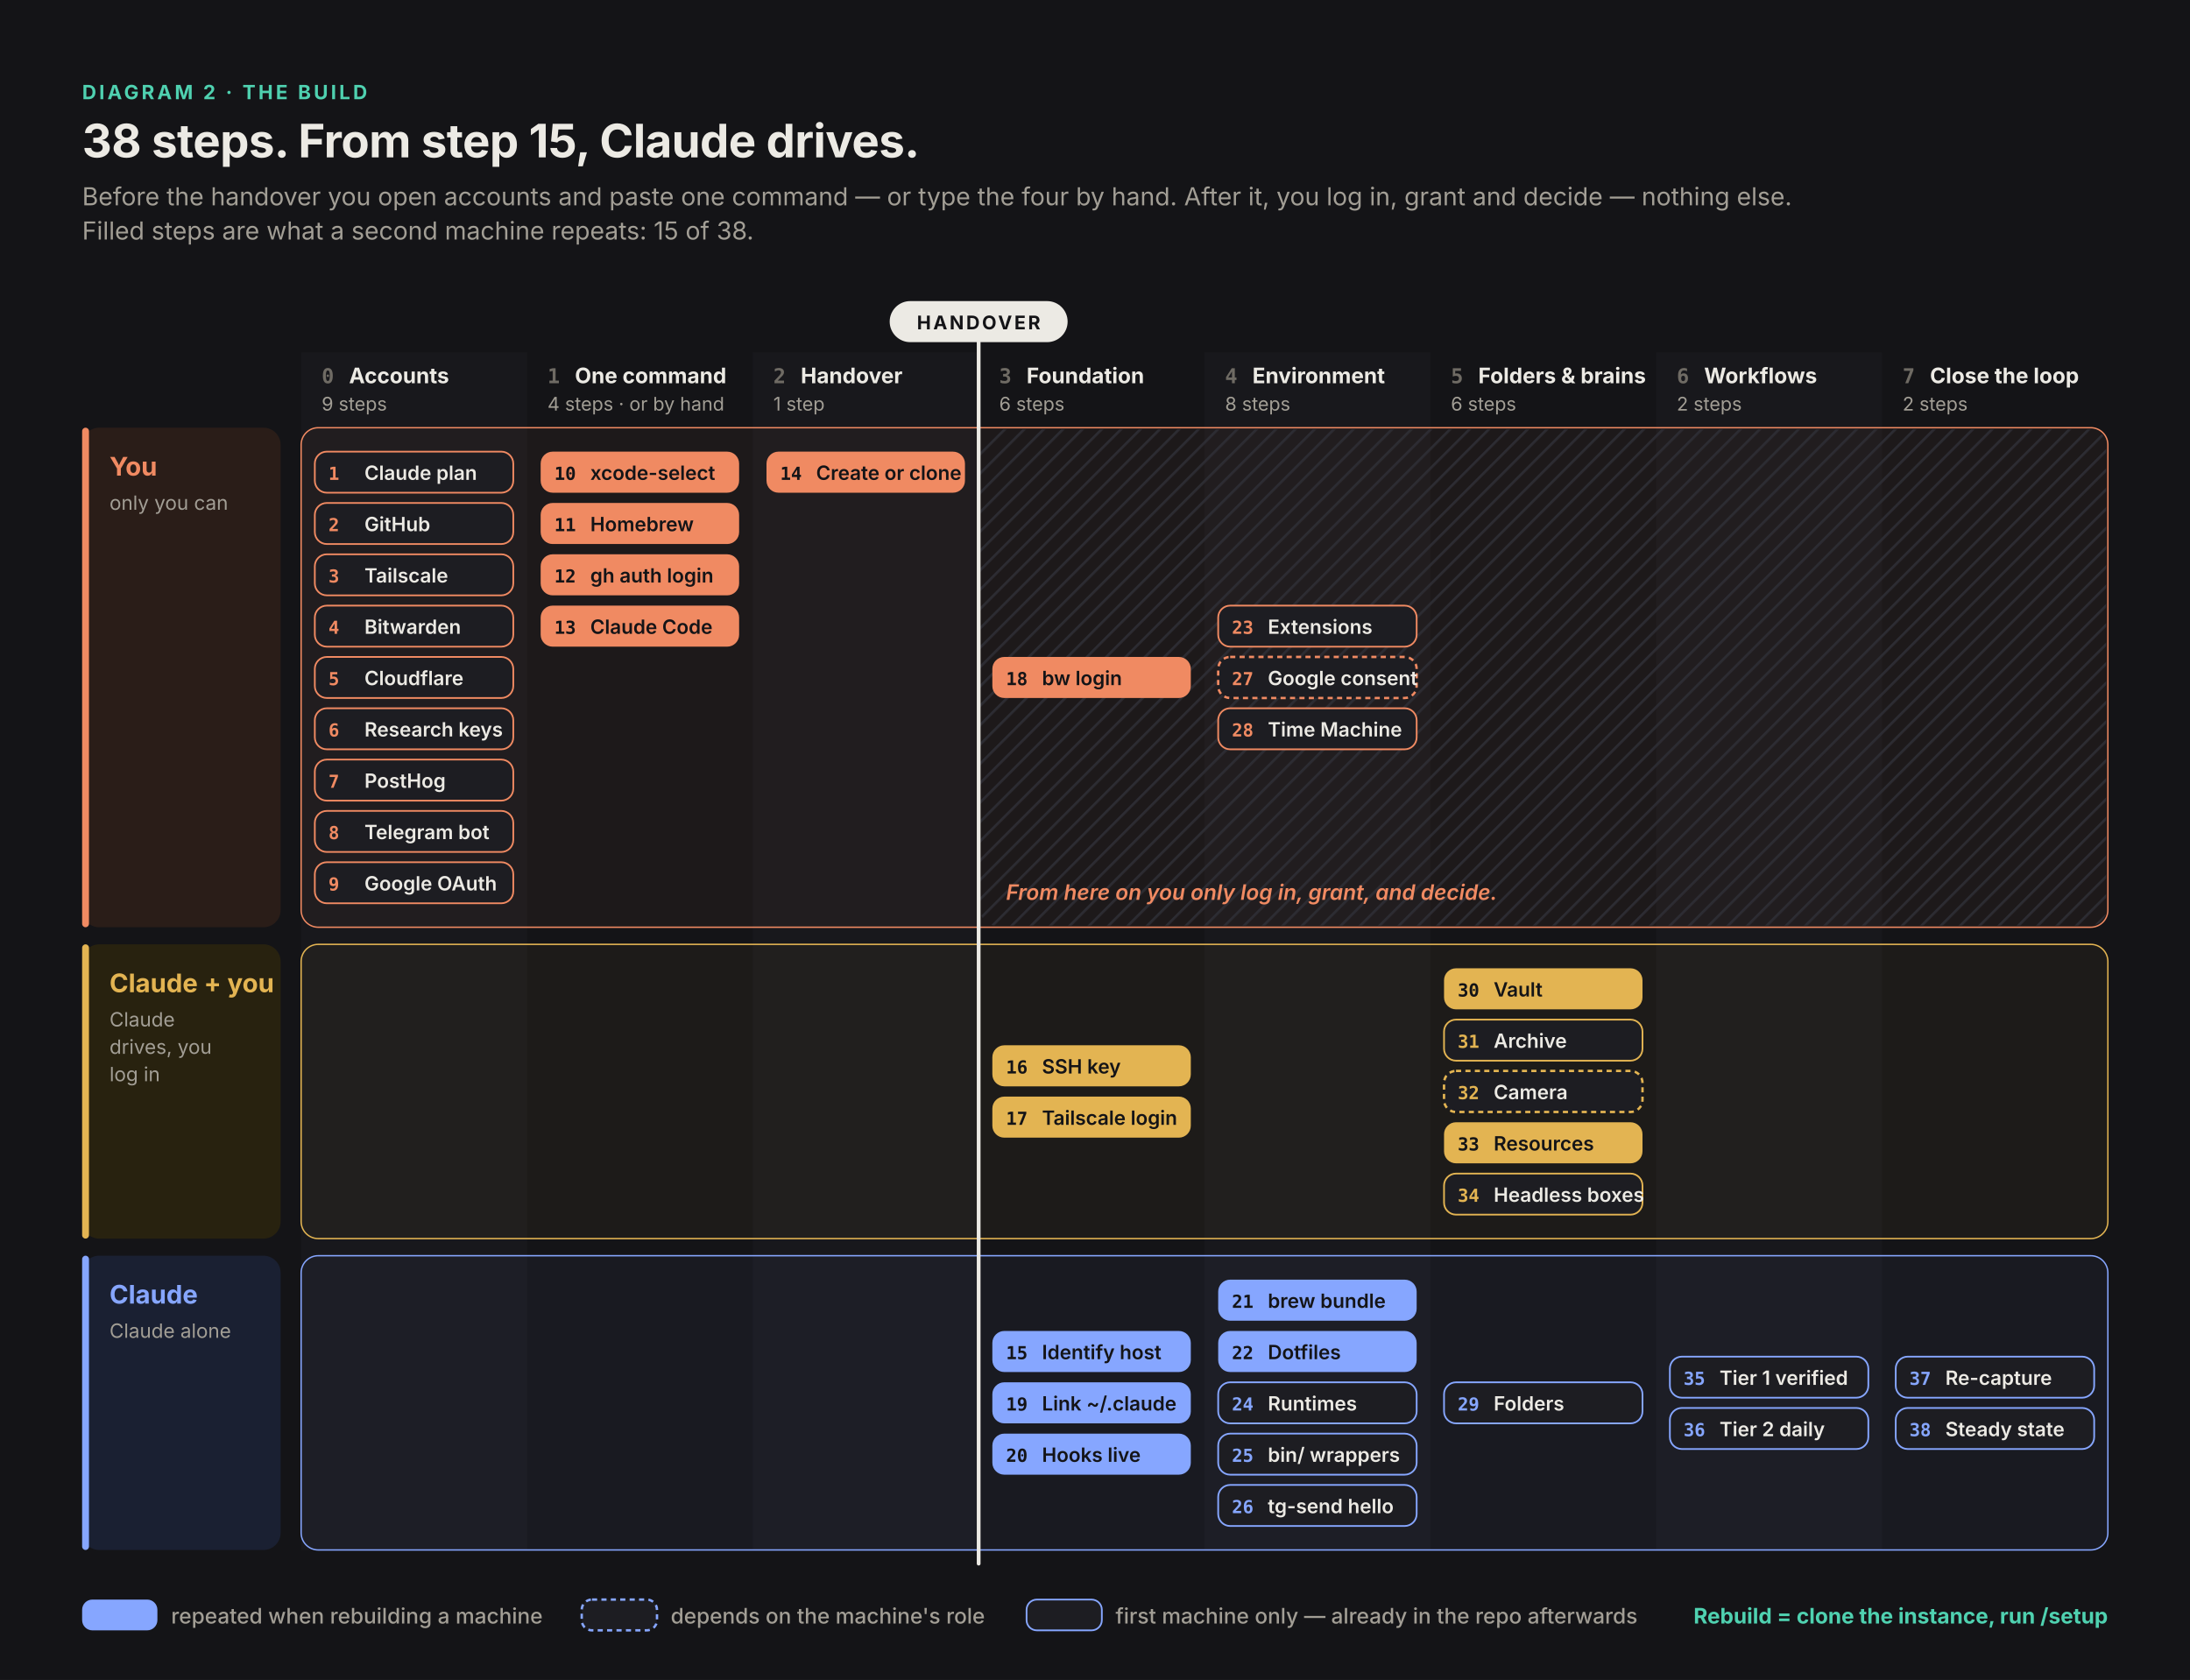
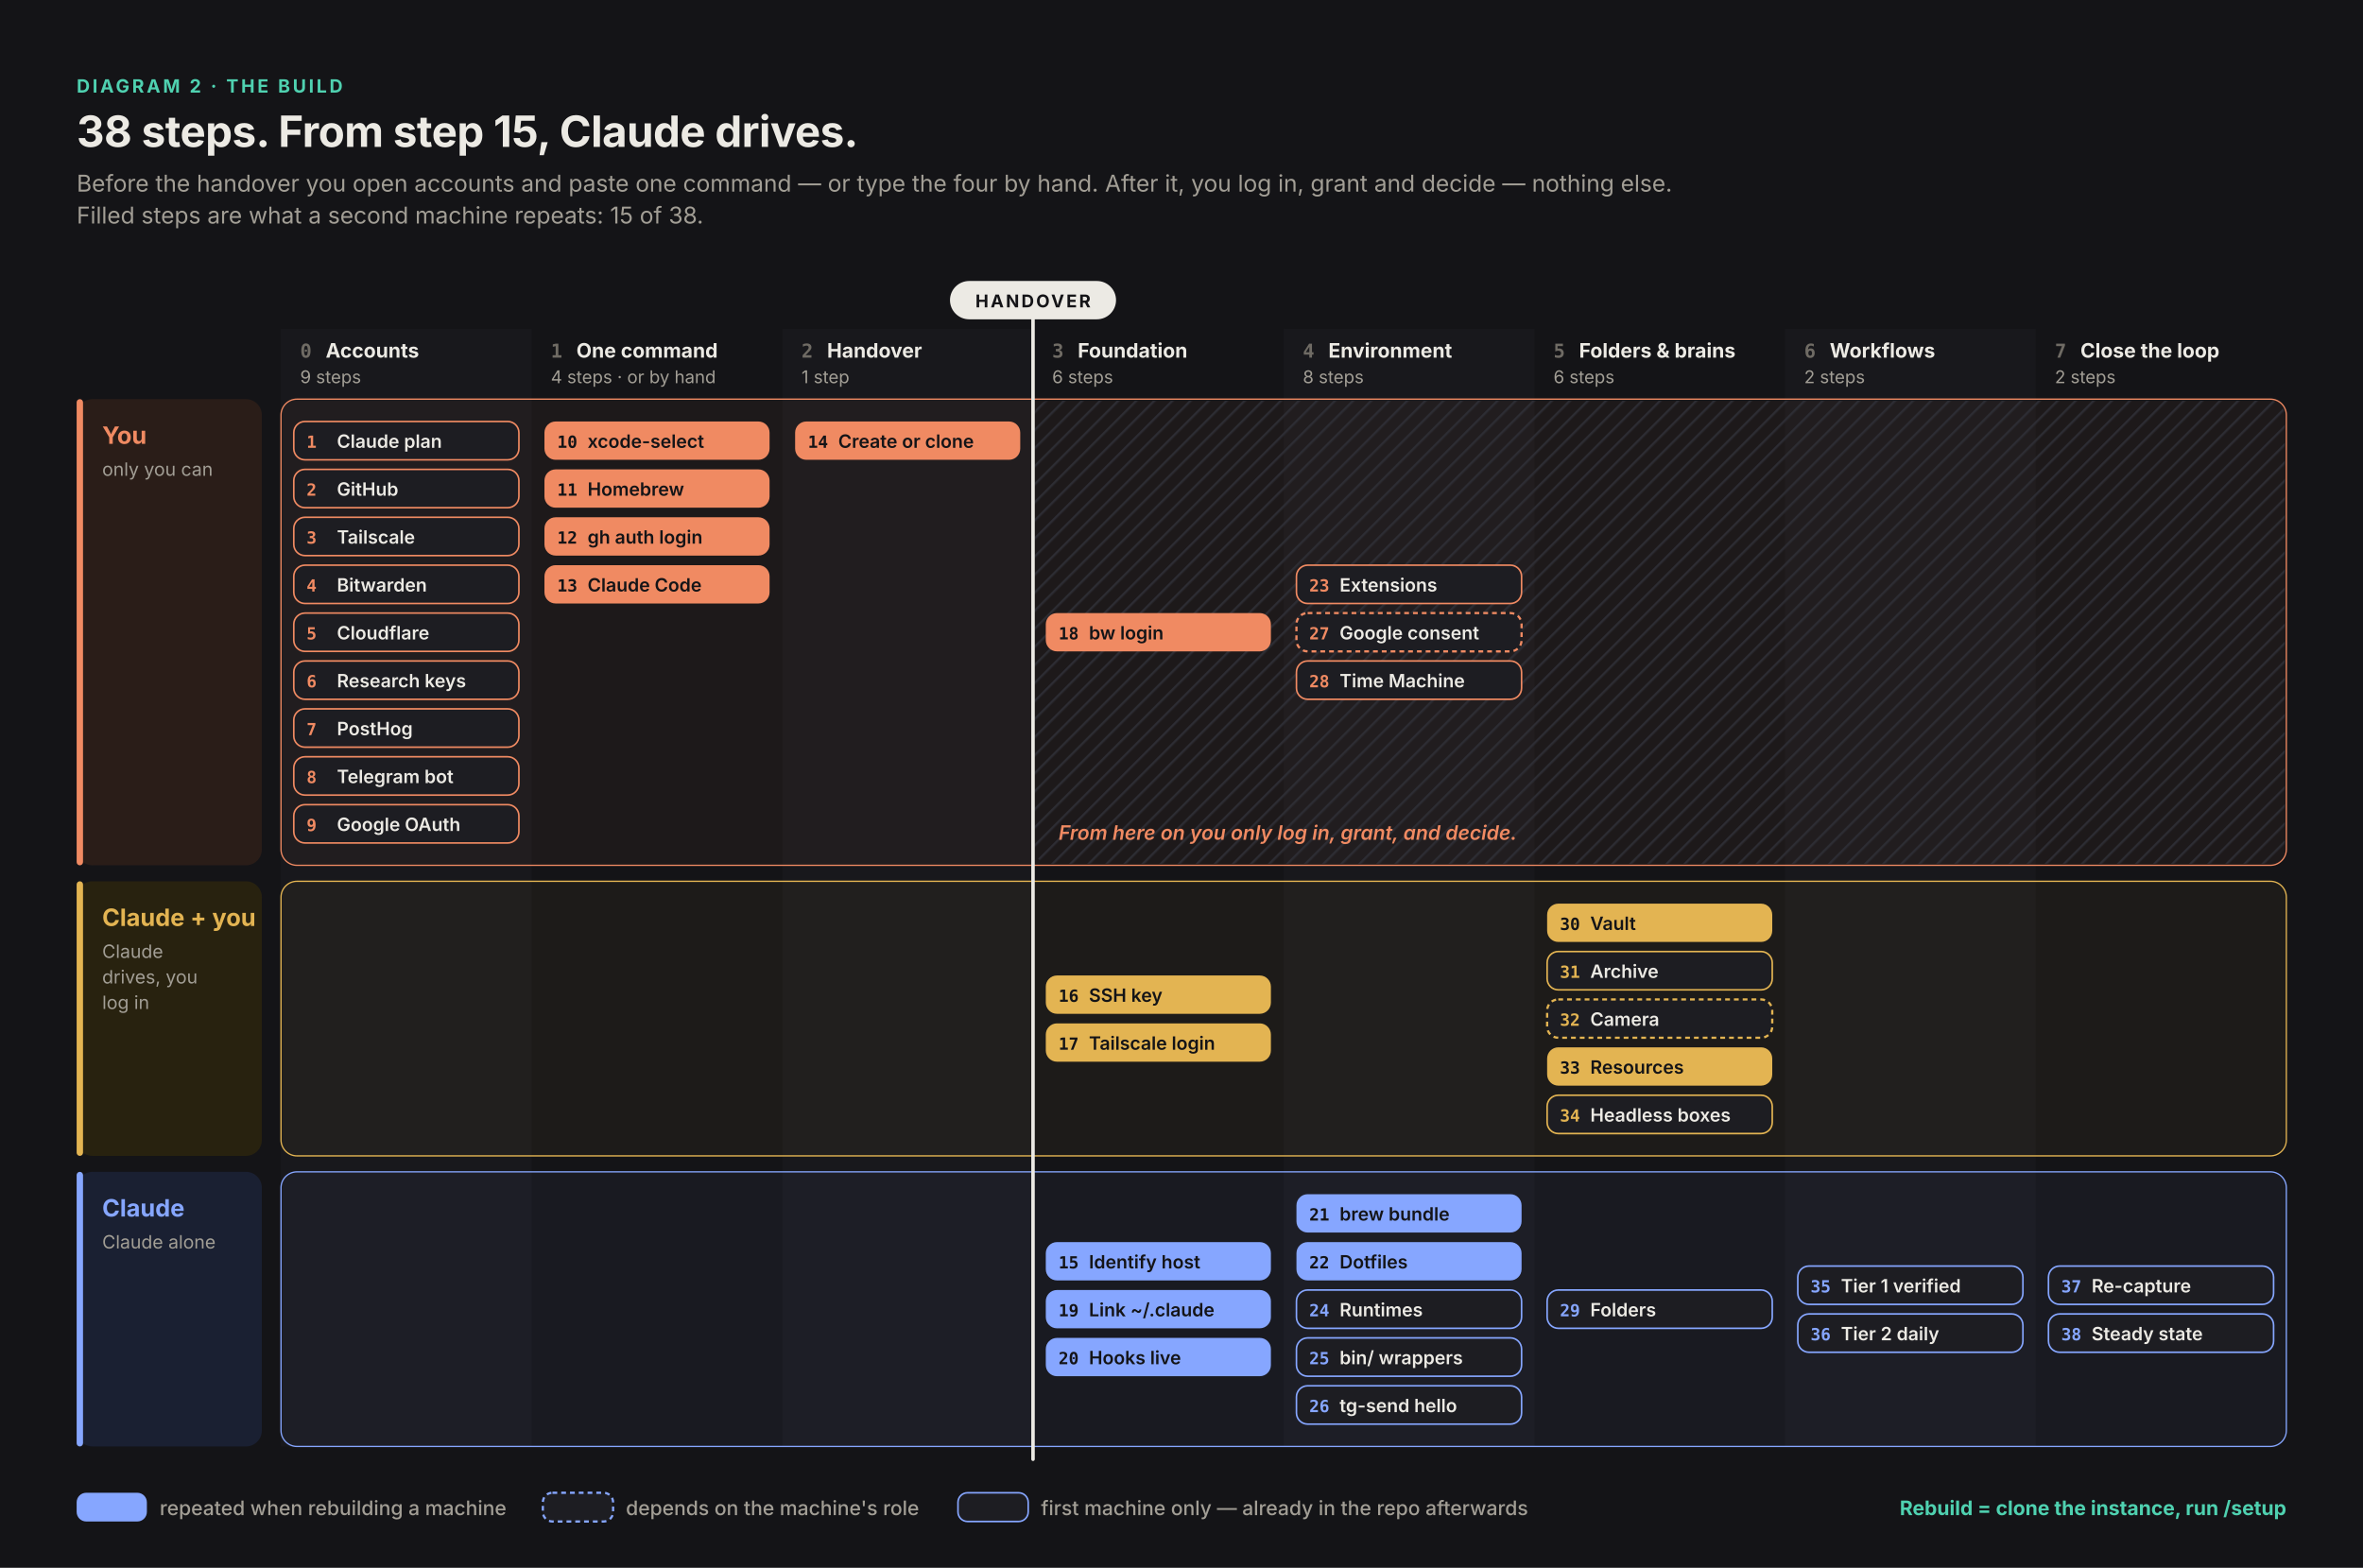
- <svg xmlns="http://www.w3.org/2000/svg" viewBox="0 0 1280 982" width="1280" height="982" role="img" aria-labelledby="t d" font-family="Inter, -apple-system, BlinkMacSystemFont, 'Segoe UI', Helvetica, Arial, sans-serif">
+ <svg xmlns="http://www.w3.org/2000/svg" viewBox="0 0 1480 982" width="1480" height="982" role="img" aria-labelledby="t d" font-family="Inter, -apple-system, BlinkMacSystemFont, 'Segoe UI', Helvetica, Arial, sans-serif">
  <defs>
    <pattern id="hatch" width="8" height="8" patternUnits="userSpaceOnUse" patternTransform="rotate(45)">
      <line x1="0" y1="0" x2="0" y2="8" stroke="#2E2D34" stroke-width="3" />
    </pattern>
  </defs>
-   <rect width="1280" height="982" fill="#141417" />
+   <rect width="1480" height="982" fill="#141417" />
  <text x="48" y="58" font-size="11.5" font-weight="700" fill="#4FD1B0" text-anchor="start" letter-spacing="0.14em">DIAGRAM 2 · THE BUILD</text>
  <text x="48" y="92" font-size="27" font-weight="650" fill="#ECEAE4" text-anchor="start" letter-spacing="-0.01em">38 steps. From step 15, Claude drives.</text>
  <text x="48" y="120" font-size="14.5" font-weight="400" fill="#A29E95" text-anchor="start">Before the handover you open accounts and paste one command — or type the four by hand. After it, you log in, grant and decide — nothing else.</text>
  <text x="48" y="140" font-size="14.5" font-weight="400" fill="#A29E95" text-anchor="start">Filled steps are what a second machine repeats: 15 of 38.</text>
-   <rect x="176.0" y="206" width="132.0" height="700" rx="0" fill="#18181C" />
+   <rect x="176.0" y="206" width="157.0" height="700" rx="0" fill="#18181C" />
  <text x="188.0" y="224" font-size="12" font-weight="700" fill="#6F6B64" text-anchor="start" font-family="ui-monospace, 'SF Mono', SFMono-Regular, Menlo, Consolas, monospace">0</text>
  <text x="204.0" y="224" font-size="12.5" font-weight="650" fill="#ECEAE4" text-anchor="start">Accounts</text>
  <text x="188.0" y="240" font-size="11" font-weight="400" fill="#A29E95" text-anchor="start">9 steps</text>
-   <text x="320.0" y="224" font-size="12" font-weight="700" fill="#6F6B64" text-anchor="start" font-family="ui-monospace, 'SF Mono', SFMono-Regular, Menlo, Consolas, monospace">1</text>
-   <text x="336.0" y="224" font-size="12.5" font-weight="650" fill="#ECEAE4" text-anchor="start">One command</text>
-   <text x="320.0" y="240" font-size="11" font-weight="400" fill="#A29E95" text-anchor="start">4 steps · or by hand</text>
-   <rect x="440.0" y="206" width="132.0" height="700" rx="0" fill="#18181C" />
-   <text x="452.0" y="224" font-size="12" font-weight="700" fill="#6F6B64" text-anchor="start" font-family="ui-monospace, 'SF Mono', SFMono-Regular, Menlo, Consolas, monospace">2</text>
-   <text x="468.0" y="224" font-size="12.5" font-weight="650" fill="#ECEAE4" text-anchor="start">Handover</text>
-   <text x="452.0" y="240" font-size="11" font-weight="400" fill="#A29E95" text-anchor="start">1 step</text>
-   <text x="584.0" y="224" font-size="12" font-weight="700" fill="#6F6B64" text-anchor="start" font-family="ui-monospace, 'SF Mono', SFMono-Regular, Menlo, Consolas, monospace">3</text>
-   <text x="600.0" y="224" font-size="12.5" font-weight="650" fill="#ECEAE4" text-anchor="start">Foundation</text>
-   <text x="584.0" y="240" font-size="11" font-weight="400" fill="#A29E95" text-anchor="start">6 steps</text>
-   <rect x="704.0" y="206" width="132.0" height="700" rx="0" fill="#18181C" />
-   <text x="716.0" y="224" font-size="12" font-weight="700" fill="#6F6B64" text-anchor="start" font-family="ui-monospace, 'SF Mono', SFMono-Regular, Menlo, Consolas, monospace">4</text>
-   <text x="732.0" y="224" font-size="12.5" font-weight="650" fill="#ECEAE4" text-anchor="start">Environment</text>
-   <text x="716.0" y="240" font-size="11" font-weight="400" fill="#A29E95" text-anchor="start">8 steps</text>
-   <text x="848.0" y="224" font-size="12" font-weight="700" fill="#6F6B64" text-anchor="start" font-family="ui-monospace, 'SF Mono', SFMono-Regular, Menlo, Consolas, monospace">5</text>
-   <text x="864.0" y="224" font-size="12.5" font-weight="650" fill="#ECEAE4" text-anchor="start">Folders &amp; brains</text>
-   <text x="848.0" y="240" font-size="11" font-weight="400" fill="#A29E95" text-anchor="start">6 steps</text>
-   <rect x="968.0" y="206" width="132.0" height="700" rx="0" fill="#18181C" />
-   <text x="980.0" y="224" font-size="12" font-weight="700" fill="#6F6B64" text-anchor="start" font-family="ui-monospace, 'SF Mono', SFMono-Regular, Menlo, Consolas, monospace">6</text>
-   <text x="996.0" y="224" font-size="12.5" font-weight="650" fill="#ECEAE4" text-anchor="start">Workflows</text>
-   <text x="980.0" y="240" font-size="11" font-weight="400" fill="#A29E95" text-anchor="start">2 steps</text>
-   <text x="1112.0" y="224" font-size="12" font-weight="700" fill="#6F6B64" text-anchor="start" font-family="ui-monospace, 'SF Mono', SFMono-Regular, Menlo, Consolas, monospace">7</text>
-   <text x="1128.0" y="224" font-size="12.5" font-weight="650" fill="#ECEAE4" text-anchor="start">Close the loop</text>
-   <text x="1112.0" y="240" font-size="11" font-weight="400" fill="#A29E95" text-anchor="start">2 steps</text>
-   <rect x="176" y="250" width="1056" height="292" rx="10" fill="#F08A62" stroke="#F08A62" stroke-width="0.8" fill-opacity="0.045" />
+   <text x="345.0" y="224" font-size="12" font-weight="700" fill="#6F6B64" text-anchor="start" font-family="ui-monospace, 'SF Mono', SFMono-Regular, Menlo, Consolas, monospace">1</text>
+   <text x="361.0" y="224" font-size="12.5" font-weight="650" fill="#ECEAE4" text-anchor="start">One command</text>
+   <text x="345.0" y="240" font-size="11" font-weight="400" fill="#A29E95" text-anchor="start">4 steps · or by hand</text>
+   <rect x="490.0" y="206" width="157.0" height="700" rx="0" fill="#18181C" />
+   <text x="502.0" y="224" font-size="12" font-weight="700" fill="#6F6B64" text-anchor="start" font-family="ui-monospace, 'SF Mono', SFMono-Regular, Menlo, Consolas, monospace">2</text>
+   <text x="518.0" y="224" font-size="12.5" font-weight="650" fill="#ECEAE4" text-anchor="start">Handover</text>
+   <text x="502.0" y="240" font-size="11" font-weight="400" fill="#A29E95" text-anchor="start">1 step</text>
+   <text x="659.0" y="224" font-size="12" font-weight="700" fill="#6F6B64" text-anchor="start" font-family="ui-monospace, 'SF Mono', SFMono-Regular, Menlo, Consolas, monospace">3</text>
+   <text x="675.0" y="224" font-size="12.5" font-weight="650" fill="#ECEAE4" text-anchor="start">Foundation</text>
+   <text x="659.0" y="240" font-size="11" font-weight="400" fill="#A29E95" text-anchor="start">6 steps</text>
+   <rect x="804.0" y="206" width="157.0" height="700" rx="0" fill="#18181C" />
+   <text x="816.0" y="224" font-size="12" font-weight="700" fill="#6F6B64" text-anchor="start" font-family="ui-monospace, 'SF Mono', SFMono-Regular, Menlo, Consolas, monospace">4</text>
+   <text x="832.0" y="224" font-size="12.5" font-weight="650" fill="#ECEAE4" text-anchor="start">Environment</text>
+   <text x="816.0" y="240" font-size="11" font-weight="400" fill="#A29E95" text-anchor="start">8 steps</text>
+   <text x="973.0" y="224" font-size="12" font-weight="700" fill="#6F6B64" text-anchor="start" font-family="ui-monospace, 'SF Mono', SFMono-Regular, Menlo, Consolas, monospace">5</text>
+   <text x="989.0" y="224" font-size="12.5" font-weight="650" fill="#ECEAE4" text-anchor="start">Folders &amp; brains</text>
+   <text x="973.0" y="240" font-size="11" font-weight="400" fill="#A29E95" text-anchor="start">6 steps</text>
+   <rect x="1118.0" y="206" width="157.0" height="700" rx="0" fill="#18181C" />
+   <text x="1130.0" y="224" font-size="12" font-weight="700" fill="#6F6B64" text-anchor="start" font-family="ui-monospace, 'SF Mono', SFMono-Regular, Menlo, Consolas, monospace">6</text>
+   <text x="1146.0" y="224" font-size="12.5" font-weight="650" fill="#ECEAE4" text-anchor="start">Workflows</text>
+   <text x="1130.0" y="240" font-size="11" font-weight="400" fill="#A29E95" text-anchor="start">2 steps</text>
+   <text x="1287.0" y="224" font-size="12" font-weight="700" fill="#6F6B64" text-anchor="start" font-family="ui-monospace, 'SF Mono', SFMono-Regular, Menlo, Consolas, monospace">7</text>
+   <text x="1303.0" y="224" font-size="12.5" font-weight="650" fill="#ECEAE4" text-anchor="start">Close the loop</text>
+   <text x="1287.0" y="240" font-size="11" font-weight="400" fill="#A29E95" text-anchor="start">2 steps</text>
+   <rect x="176" y="250" width="1256" height="292" rx="10" fill="#F08A62" stroke="#F08A62" stroke-width="0.8" fill-opacity="0.045" />
  <rect x="48" y="250" width="116" height="292" rx="10" fill="#2A1D18" />
  <rect x="48" y="250" width="4" height="292" rx="2" fill="#F08A62" />
  <text x="64" y="278" font-size="15" font-weight="700" fill="#F08A62" text-anchor="start">You</text>
  <text x="64" y="298" font-size="11.5" font-weight="400" fill="#A29E95" text-anchor="start">only you can</text>
-   <rect x="176" y="552" width="1056" height="172" rx="10" fill="#E3B452" stroke="#E3B452" stroke-width="0.8" fill-opacity="0.045" />
+   <rect x="176" y="552" width="1256" height="172" rx="10" fill="#E3B452" stroke="#E3B452" stroke-width="0.8" fill-opacity="0.045" />
  <rect x="48" y="552" width="116" height="172" rx="10" fill="#28220F" />
  <rect x="48" y="552" width="4" height="172" rx="2" fill="#E3B452" />
  <text x="64" y="580" font-size="15" font-weight="700" fill="#E3B452" text-anchor="start">Claude + you</text>
  <text x="64" y="600" font-size="11.5" font-weight="400" fill="#A29E95" text-anchor="start">Claude</text>
  <text x="64" y="616" font-size="11.5" font-weight="400" fill="#A29E95" text-anchor="start">drives, you</text>
  <text x="64" y="632" font-size="11.5" font-weight="400" fill="#A29E95" text-anchor="start">log in</text>
-   <rect x="176" y="734" width="1056" height="172" rx="10" fill="#86A6FF" stroke="#86A6FF" stroke-width="0.8" fill-opacity="0.045" />
+   <rect x="176" y="734" width="1256" height="172" rx="10" fill="#86A6FF" stroke="#86A6FF" stroke-width="0.8" fill-opacity="0.045" />
  <rect x="48" y="734" width="116" height="172" rx="10" fill="#1A2032" />
  <rect x="48" y="734" width="4" height="172" rx="2" fill="#86A6FF" />
  <text x="64" y="762" font-size="15" font-weight="700" fill="#86A6FF" text-anchor="start">Claude</text>
  <text x="64" y="782" font-size="11.5" font-weight="400" fill="#A29E95" text-anchor="start">Claude alone</text>
-   <rect x="573.0" y="251" width="658.0" height="290" rx="9" fill="url(#hatch)" fill-opacity="0.9" />
-   <rect x="184.0" y="264" width="116.0" height="24" rx="7" fill="#1D1D22" stroke="#F08A62" stroke-width="1" />
+   <rect x="648.0" y="251" width="783.0" height="290" rx="9" fill="url(#hatch)" fill-opacity="0.9" />
+   <rect x="184.0" y="264" width="141.0" height="24" rx="7" fill="#1D1D22" stroke="#F08A62" stroke-width="1" />
  <text x="192.0" y="280.5" font-size="10.5" font-weight="700" fill="#F08A62" text-anchor="start" font-family="ui-monospace, 'SF Mono', SFMono-Regular, Menlo, Consolas, monospace"> 1</text>
-   <text x="213.0" y="280.5" font-size="11.5" font-weight="600" fill="#ECEAE4" text-anchor="start">Claude plan</text>
-   <rect x="184.0" y="294" width="116.0" height="24" rx="7" fill="#1D1D22" stroke="#F08A62" stroke-width="1" />
+   <text x="211.0" y="280.5" font-size="11.5" font-weight="600" fill="#ECEAE4" text-anchor="start">Claude plan</text>
+   <rect x="184.0" y="294" width="141.0" height="24" rx="7" fill="#1D1D22" stroke="#F08A62" stroke-width="1" />
  <text x="192.0" y="310.5" font-size="10.5" font-weight="700" fill="#F08A62" text-anchor="start" font-family="ui-monospace, 'SF Mono', SFMono-Regular, Menlo, Consolas, monospace"> 2</text>
-   <text x="213.0" y="310.5" font-size="11.5" font-weight="600" fill="#ECEAE4" text-anchor="start">GitHub</text>
-   <rect x="184.0" y="324" width="116.0" height="24" rx="7" fill="#1D1D22" stroke="#F08A62" stroke-width="1" />
+   <text x="211.0" y="310.5" font-size="11.5" font-weight="600" fill="#ECEAE4" text-anchor="start">GitHub</text>
+   <rect x="184.0" y="324" width="141.0" height="24" rx="7" fill="#1D1D22" stroke="#F08A62" stroke-width="1" />
  <text x="192.0" y="340.5" font-size="10.5" font-weight="700" fill="#F08A62" text-anchor="start" font-family="ui-monospace, 'SF Mono', SFMono-Regular, Menlo, Consolas, monospace"> 3</text>
-   <text x="213.0" y="340.5" font-size="11.5" font-weight="600" fill="#ECEAE4" text-anchor="start">Tailscale</text>
-   <rect x="184.0" y="354" width="116.0" height="24" rx="7" fill="#1D1D22" stroke="#F08A62" stroke-width="1" />
+   <text x="211.0" y="340.5" font-size="11.5" font-weight="600" fill="#ECEAE4" text-anchor="start">Tailscale</text>
+   <rect x="184.0" y="354" width="141.0" height="24" rx="7" fill="#1D1D22" stroke="#F08A62" stroke-width="1" />
  <text x="192.0" y="370.5" font-size="10.5" font-weight="700" fill="#F08A62" text-anchor="start" font-family="ui-monospace, 'SF Mono', SFMono-Regular, Menlo, Consolas, monospace"> 4</text>
-   <text x="213.0" y="370.5" font-size="11.5" font-weight="600" fill="#ECEAE4" text-anchor="start">Bitwarden</text>
-   <rect x="184.0" y="384" width="116.0" height="24" rx="7" fill="#1D1D22" stroke="#F08A62" stroke-width="1" />
+   <text x="211.0" y="370.5" font-size="11.5" font-weight="600" fill="#ECEAE4" text-anchor="start">Bitwarden</text>
+   <rect x="184.0" y="384" width="141.0" height="24" rx="7" fill="#1D1D22" stroke="#F08A62" stroke-width="1" />
  <text x="192.0" y="400.5" font-size="10.5" font-weight="700" fill="#F08A62" text-anchor="start" font-family="ui-monospace, 'SF Mono', SFMono-Regular, Menlo, Consolas, monospace"> 5</text>
-   <text x="213.0" y="400.5" font-size="11.5" font-weight="600" fill="#ECEAE4" text-anchor="start">Cloudflare</text>
-   <rect x="184.0" y="414" width="116.0" height="24" rx="7" fill="#1D1D22" stroke="#F08A62" stroke-width="1" />
+   <text x="211.0" y="400.5" font-size="11.5" font-weight="600" fill="#ECEAE4" text-anchor="start">Cloudflare</text>
+   <rect x="184.0" y="414" width="141.0" height="24" rx="7" fill="#1D1D22" stroke="#F08A62" stroke-width="1" />
  <text x="192.0" y="430.5" font-size="10.5" font-weight="700" fill="#F08A62" text-anchor="start" font-family="ui-monospace, 'SF Mono', SFMono-Regular, Menlo, Consolas, monospace"> 6</text>
-   <text x="213.0" y="430.5" font-size="11.5" font-weight="600" fill="#ECEAE4" text-anchor="start">Research keys</text>
-   <rect x="184.0" y="444" width="116.0" height="24" rx="7" fill="#1D1D22" stroke="#F08A62" stroke-width="1" />
+   <text x="211.0" y="430.5" font-size="11.5" font-weight="600" fill="#ECEAE4" text-anchor="start">Research keys</text>
+   <rect x="184.0" y="444" width="141.0" height="24" rx="7" fill="#1D1D22" stroke="#F08A62" stroke-width="1" />
  <text x="192.0" y="460.5" font-size="10.5" font-weight="700" fill="#F08A62" text-anchor="start" font-family="ui-monospace, 'SF Mono', SFMono-Regular, Menlo, Consolas, monospace"> 7</text>
-   <text x="213.0" y="460.5" font-size="11.5" font-weight="600" fill="#ECEAE4" text-anchor="start">PostHog</text>
-   <rect x="184.0" y="474" width="116.0" height="24" rx="7" fill="#1D1D22" stroke="#F08A62" stroke-width="1" />
+   <text x="211.0" y="460.5" font-size="11.5" font-weight="600" fill="#ECEAE4" text-anchor="start">PostHog</text>
+   <rect x="184.0" y="474" width="141.0" height="24" rx="7" fill="#1D1D22" stroke="#F08A62" stroke-width="1" />
  <text x="192.0" y="490.5" font-size="10.5" font-weight="700" fill="#F08A62" text-anchor="start" font-family="ui-monospace, 'SF Mono', SFMono-Regular, Menlo, Consolas, monospace"> 8</text>
-   <text x="213.0" y="490.5" font-size="11.5" font-weight="600" fill="#ECEAE4" text-anchor="start">Telegram bot</text>
-   <rect x="184.0" y="504" width="116.0" height="24" rx="7" fill="#1D1D22" stroke="#F08A62" stroke-width="1" />
+   <text x="211.0" y="490.5" font-size="11.5" font-weight="600" fill="#ECEAE4" text-anchor="start">Telegram bot</text>
+   <rect x="184.0" y="504" width="141.0" height="24" rx="7" fill="#1D1D22" stroke="#F08A62" stroke-width="1" />
  <text x="192.0" y="520.5" font-size="10.5" font-weight="700" fill="#F08A62" text-anchor="start" font-family="ui-monospace, 'SF Mono', SFMono-Regular, Menlo, Consolas, monospace"> 9</text>
-   <text x="213.0" y="520.5" font-size="11.5" font-weight="600" fill="#ECEAE4" text-anchor="start">Google OAuth</text>
-   <rect x="316.0" y="264" width="116.0" height="24" rx="7" fill="#F08A62" />
-   <text x="324.0" y="280.5" font-size="10.5" font-weight="700" fill="#141417" text-anchor="start" font-family="ui-monospace, 'SF Mono', SFMono-Regular, Menlo, Consolas, monospace">10</text>
-   <text x="345.0" y="280.5" font-size="11.5" font-weight="600" fill="#141417" text-anchor="start">xcode-select</text>
-   <rect x="316.0" y="294" width="116.0" height="24" rx="7" fill="#F08A62" />
-   <text x="324.0" y="310.5" font-size="10.5" font-weight="700" fill="#141417" text-anchor="start" font-family="ui-monospace, 'SF Mono', SFMono-Regular, Menlo, Consolas, monospace">11</text>
-   <text x="345.0" y="310.5" font-size="11.5" font-weight="600" fill="#141417" text-anchor="start">Homebrew</text>
-   <rect x="316.0" y="324" width="116.0" height="24" rx="7" fill="#F08A62" />
-   <text x="324.0" y="340.5" font-size="10.5" font-weight="700" fill="#141417" text-anchor="start" font-family="ui-monospace, 'SF Mono', SFMono-Regular, Menlo, Consolas, monospace">12</text>
-   <text x="345.0" y="340.5" font-size="11.5" font-weight="600" fill="#141417" text-anchor="start">gh auth login</text>
-   <rect x="316.0" y="354" width="116.0" height="24" rx="7" fill="#F08A62" />
-   <text x="324.0" y="370.5" font-size="10.5" font-weight="700" fill="#141417" text-anchor="start" font-family="ui-monospace, 'SF Mono', SFMono-Regular, Menlo, Consolas, monospace">13</text>
-   <text x="345.0" y="370.5" font-size="11.5" font-weight="600" fill="#141417" text-anchor="start">Claude Code</text>
-   <rect x="448.0" y="264" width="116.0" height="24" rx="7" fill="#F08A62" />
-   <text x="456.0" y="280.5" font-size="10.5" font-weight="700" fill="#141417" text-anchor="start" font-family="ui-monospace, 'SF Mono', SFMono-Regular, Menlo, Consolas, monospace">14</text>
-   <text x="477.0" y="280.5" font-size="11.5" font-weight="600" fill="#141417" text-anchor="start">Create or clone</text>
-   <rect x="580.0" y="384.0" width="116.0" height="24" rx="7" fill="#F08A62" />
-   <text x="588.0" y="400.5" font-size="10.5" font-weight="700" fill="#141417" text-anchor="start" font-family="ui-monospace, 'SF Mono', SFMono-Regular, Menlo, Consolas, monospace">18</text>
-   <text x="609.0" y="400.5" font-size="11.5" font-weight="600" fill="#141417" text-anchor="start">bw login</text>
-   <rect x="580.0" y="611.0" width="116.0" height="24" rx="7" fill="#E3B452" />
-   <text x="588.0" y="627.5" font-size="10.5" font-weight="700" fill="#141417" text-anchor="start" font-family="ui-monospace, 'SF Mono', SFMono-Regular, Menlo, Consolas, monospace">16</text>
-   <text x="609.0" y="627.5" font-size="11.5" font-weight="600" fill="#141417" text-anchor="start">SSH key</text>
-   <rect x="580.0" y="641.0" width="116.0" height="24" rx="7" fill="#E3B452" />
-   <text x="588.0" y="657.5" font-size="10.5" font-weight="700" fill="#141417" text-anchor="start" font-family="ui-monospace, 'SF Mono', SFMono-Regular, Menlo, Consolas, monospace">17</text>
-   <text x="609.0" y="657.5" font-size="11.5" font-weight="600" fill="#141417" text-anchor="start">Tailscale login</text>
-   <rect x="580.0" y="778.0" width="116.0" height="24" rx="7" fill="#86A6FF" />
-   <text x="588.0" y="794.5" font-size="10.5" font-weight="700" fill="#141417" text-anchor="start" font-family="ui-monospace, 'SF Mono', SFMono-Regular, Menlo, Consolas, monospace">15</text>
-   <text x="609.0" y="794.5" font-size="11.5" font-weight="600" fill="#141417" text-anchor="start">Identify host</text>
-   <rect x="580.0" y="808.0" width="116.0" height="24" rx="7" fill="#86A6FF" />
-   <text x="588.0" y="824.5" font-size="10.5" font-weight="700" fill="#141417" text-anchor="start" font-family="ui-monospace, 'SF Mono', SFMono-Regular, Menlo, Consolas, monospace">19</text>
-   <text x="609.0" y="824.5" font-size="11.5" font-weight="600" fill="#141417" text-anchor="start">Link ~/.claude</text>
-   <rect x="580.0" y="838.0" width="116.0" height="24" rx="7" fill="#86A6FF" />
-   <text x="588.0" y="854.5" font-size="10.5" font-weight="700" fill="#141417" text-anchor="start" font-family="ui-monospace, 'SF Mono', SFMono-Regular, Menlo, Consolas, monospace">20</text>
-   <text x="609.0" y="854.5" font-size="11.5" font-weight="600" fill="#141417" text-anchor="start">Hooks live</text>
-   <rect x="712.0" y="354.0" width="116.0" height="24" rx="7" fill="#1D1D22" stroke="#F08A62" stroke-width="1" />
-   <text x="720.0" y="370.5" font-size="10.5" font-weight="700" fill="#F08A62" text-anchor="start" font-family="ui-monospace, 'SF Mono', SFMono-Regular, Menlo, Consolas, monospace">23</text>
-   <text x="741.0" y="370.5" font-size="11.5" font-weight="600" fill="#ECEAE4" text-anchor="start">Extensions</text>
-   <rect x="712.0" y="384.0" width="116.0" height="24" rx="7" fill="#1D1D22" stroke="#F08A62" stroke-width="1.4" stroke-dasharray="3 2.5" />
-   <text x="720.0" y="400.5" font-size="10.5" font-weight="700" fill="#F08A62" text-anchor="start" font-family="ui-monospace, 'SF Mono', SFMono-Regular, Menlo, Consolas, monospace">27</text>
-   <text x="741.0" y="400.5" font-size="11.5" font-weight="600" fill="#ECEAE4" text-anchor="start">Google consent</text>
-   <rect x="712.0" y="414.0" width="116.0" height="24" rx="7" fill="#1D1D22" stroke="#F08A62" stroke-width="1" />
-   <text x="720.0" y="430.5" font-size="10.5" font-weight="700" fill="#F08A62" text-anchor="start" font-family="ui-monospace, 'SF Mono', SFMono-Regular, Menlo, Consolas, monospace">28</text>
-   <text x="741.0" y="430.5" font-size="11.5" font-weight="600" fill="#ECEAE4" text-anchor="start">Time Machine</text>
-   <rect x="712.0" y="748.0" width="116.0" height="24" rx="7" fill="#86A6FF" />
-   <text x="720.0" y="764.5" font-size="10.5" font-weight="700" fill="#141417" text-anchor="start" font-family="ui-monospace, 'SF Mono', SFMono-Regular, Menlo, Consolas, monospace">21</text>
-   <text x="741.0" y="764.5" font-size="11.5" font-weight="600" fill="#141417" text-anchor="start">brew bundle</text>
-   <rect x="712.0" y="778.0" width="116.0" height="24" rx="7" fill="#86A6FF" />
-   <text x="720.0" y="794.5" font-size="10.5" font-weight="700" fill="#141417" text-anchor="start" font-family="ui-monospace, 'SF Mono', SFMono-Regular, Menlo, Consolas, monospace">22</text>
-   <text x="741.0" y="794.5" font-size="11.5" font-weight="600" fill="#141417" text-anchor="start">Dotfiles</text>
-   <rect x="712.0" y="808.0" width="116.0" height="24" rx="7" fill="#1D1D22" stroke="#86A6FF" stroke-width="1" />
-   <text x="720.0" y="824.5" font-size="10.5" font-weight="700" fill="#86A6FF" text-anchor="start" font-family="ui-monospace, 'SF Mono', SFMono-Regular, Menlo, Consolas, monospace">24</text>
-   <text x="741.0" y="824.5" font-size="11.5" font-weight="600" fill="#ECEAE4" text-anchor="start">Runtimes</text>
-   <rect x="712.0" y="838.0" width="116.0" height="24" rx="7" fill="#1D1D22" stroke="#86A6FF" stroke-width="1" />
-   <text x="720.0" y="854.5" font-size="10.5" font-weight="700" fill="#86A6FF" text-anchor="start" font-family="ui-monospace, 'SF Mono', SFMono-Regular, Menlo, Consolas, monospace">25</text>
-   <text x="741.0" y="854.5" font-size="11.5" font-weight="600" fill="#ECEAE4" text-anchor="start">bin/ wrappers</text>
-   <rect x="712.0" y="868.0" width="116.0" height="24" rx="7" fill="#1D1D22" stroke="#86A6FF" stroke-width="1" />
-   <text x="720.0" y="884.5" font-size="10.5" font-weight="700" fill="#86A6FF" text-anchor="start" font-family="ui-monospace, 'SF Mono', SFMono-Regular, Menlo, Consolas, monospace">26</text>
-   <text x="741.0" y="884.5" font-size="11.5" font-weight="600" fill="#ECEAE4" text-anchor="start">tg-send hello</text>
-   <rect x="844.0" y="566.0" width="116.0" height="24" rx="7" fill="#E3B452" />
-   <text x="852.0" y="582.5" font-size="10.5" font-weight="700" fill="#141417" text-anchor="start" font-family="ui-monospace, 'SF Mono', SFMono-Regular, Menlo, Consolas, monospace">30</text>
-   <text x="873.0" y="582.5" font-size="11.5" font-weight="600" fill="#141417" text-anchor="start">Vault</text>
-   <rect x="844.0" y="596.0" width="116.0" height="24" rx="7" fill="#1D1D22" stroke="#E3B452" stroke-width="1" />
-   <text x="852.0" y="612.5" font-size="10.5" font-weight="700" fill="#E3B452" text-anchor="start" font-family="ui-monospace, 'SF Mono', SFMono-Regular, Menlo, Consolas, monospace">31</text>
-   <text x="873.0" y="612.5" font-size="11.5" font-weight="600" fill="#ECEAE4" text-anchor="start">Archive</text>
-   <rect x="844.0" y="626.0" width="116.0" height="24" rx="7" fill="#1D1D22" stroke="#E3B452" stroke-width="1.4" stroke-dasharray="3 2.5" />
-   <text x="852.0" y="642.5" font-size="10.5" font-weight="700" fill="#E3B452" text-anchor="start" font-family="ui-monospace, 'SF Mono', SFMono-Regular, Menlo, Consolas, monospace">32</text>
-   <text x="873.0" y="642.5" font-size="11.5" font-weight="600" fill="#ECEAE4" text-anchor="start">Camera</text>
-   <rect x="844.0" y="656.0" width="116.0" height="24" rx="7" fill="#E3B452" />
-   <text x="852.0" y="672.5" font-size="10.5" font-weight="700" fill="#141417" text-anchor="start" font-family="ui-monospace, 'SF Mono', SFMono-Regular, Menlo, Consolas, monospace">33</text>
-   <text x="873.0" y="672.5" font-size="11.5" font-weight="600" fill="#141417" text-anchor="start">Resources</text>
-   <rect x="844.0" y="686.0" width="116.0" height="24" rx="7" fill="#1D1D22" stroke="#E3B452" stroke-width="1" />
-   <text x="852.0" y="702.5" font-size="10.5" font-weight="700" fill="#E3B452" text-anchor="start" font-family="ui-monospace, 'SF Mono', SFMono-Regular, Menlo, Consolas, monospace">34</text>
-   <text x="873.0" y="702.5" font-size="11.5" font-weight="600" fill="#ECEAE4" text-anchor="start">Headless boxes</text>
-   <rect x="844.0" y="808.0" width="116.0" height="24" rx="7" fill="#1D1D22" stroke="#86A6FF" stroke-width="1" />
-   <text x="852.0" y="824.5" font-size="10.5" font-weight="700" fill="#86A6FF" text-anchor="start" font-family="ui-monospace, 'SF Mono', SFMono-Regular, Menlo, Consolas, monospace">29</text>
-   <text x="873.0" y="824.5" font-size="11.5" font-weight="600" fill="#ECEAE4" text-anchor="start">Folders</text>
-   <rect x="976.0" y="793.0" width="116.0" height="24" rx="7" fill="#1D1D22" stroke="#86A6FF" stroke-width="1" />
-   <text x="984.0" y="809.5" font-size="10.5" font-weight="700" fill="#86A6FF" text-anchor="start" font-family="ui-monospace, 'SF Mono', SFMono-Regular, Menlo, Consolas, monospace">35</text>
-   <text x="1005.0" y="809.5" font-size="11.5" font-weight="600" fill="#ECEAE4" text-anchor="start">Tier 1 verified</text>
-   <rect x="976.0" y="823.0" width="116.0" height="24" rx="7" fill="#1D1D22" stroke="#86A6FF" stroke-width="1" />
-   <text x="984.0" y="839.5" font-size="10.5" font-weight="700" fill="#86A6FF" text-anchor="start" font-family="ui-monospace, 'SF Mono', SFMono-Regular, Menlo, Consolas, monospace">36</text>
-   <text x="1005.0" y="839.5" font-size="11.5" font-weight="600" fill="#ECEAE4" text-anchor="start">Tier 2 daily</text>
-   <rect x="1108.0" y="793.0" width="116.0" height="24" rx="7" fill="#1D1D22" stroke="#86A6FF" stroke-width="1" />
-   <text x="1116.0" y="809.5" font-size="10.5" font-weight="700" fill="#86A6FF" text-anchor="start" font-family="ui-monospace, 'SF Mono', SFMono-Regular, Menlo, Consolas, monospace">37</text>
-   <text x="1137.0" y="809.5" font-size="11.5" font-weight="600" fill="#ECEAE4" text-anchor="start">Re-capture</text>
-   <rect x="1108.0" y="823.0" width="116.0" height="24" rx="7" fill="#1D1D22" stroke="#86A6FF" stroke-width="1" />
-   <text x="1116.0" y="839.5" font-size="10.5" font-weight="700" fill="#86A6FF" text-anchor="start" font-family="ui-monospace, 'SF Mono', SFMono-Regular, Menlo, Consolas, monospace">38</text>
-   <text x="1137.0" y="839.5" font-size="11.5" font-weight="600" fill="#ECEAE4" text-anchor="start">Steady state</text>
-   <line x1="572.0" y1="200" x2="572.0" y2="914" stroke="#ECEAE4" stroke-width="2.2" stroke-linecap="round" />
-   <rect x="520.0" y="176" width="104" height="24" rx="12" fill="#ECEAE4" />
-   <text x="572.0" y="192.5" font-size="11" font-weight="700" fill="#141417" text-anchor="middle" letter-spacing="0.12em">HANDOVER</text>
-   <text x="588.0" y="526" font-size="12.5" font-weight="600" fill="#F08A62" text-anchor="start" font-style="italic">From here on you only log in, grant, and decide.</text>
+   <text x="211.0" y="520.5" font-size="11.5" font-weight="600" fill="#ECEAE4" text-anchor="start">Google OAuth</text>
+   <rect x="341.0" y="264" width="141.0" height="24" rx="7" fill="#F08A62" />
+   <text x="349.0" y="280.5" font-size="10.5" font-weight="700" fill="#141417" text-anchor="start" font-family="ui-monospace, 'SF Mono', SFMono-Regular, Menlo, Consolas, monospace">10</text>
+   <text x="368.0" y="280.5" font-size="11.5" font-weight="600" fill="#141417" text-anchor="start">xcode-select</text>
+   <rect x="341.0" y="294" width="141.0" height="24" rx="7" fill="#F08A62" />
+   <text x="349.0" y="310.5" font-size="10.5" font-weight="700" fill="#141417" text-anchor="start" font-family="ui-monospace, 'SF Mono', SFMono-Regular, Menlo, Consolas, monospace">11</text>
+   <text x="368.0" y="310.5" font-size="11.5" font-weight="600" fill="#141417" text-anchor="start">Homebrew</text>
+   <rect x="341.0" y="324" width="141.0" height="24" rx="7" fill="#F08A62" />
+   <text x="349.0" y="340.5" font-size="10.5" font-weight="700" fill="#141417" text-anchor="start" font-family="ui-monospace, 'SF Mono', SFMono-Regular, Menlo, Consolas, monospace">12</text>
+   <text x="368.0" y="340.5" font-size="11.5" font-weight="600" fill="#141417" text-anchor="start">gh auth login</text>
+   <rect x="341.0" y="354" width="141.0" height="24" rx="7" fill="#F08A62" />
+   <text x="349.0" y="370.5" font-size="10.5" font-weight="700" fill="#141417" text-anchor="start" font-family="ui-monospace, 'SF Mono', SFMono-Regular, Menlo, Consolas, monospace">13</text>
+   <text x="368.0" y="370.5" font-size="11.5" font-weight="600" fill="#141417" text-anchor="start">Claude Code</text>
+   <rect x="498.0" y="264" width="141.0" height="24" rx="7" fill="#F08A62" />
+   <text x="506.0" y="280.5" font-size="10.5" font-weight="700" fill="#141417" text-anchor="start" font-family="ui-monospace, 'SF Mono', SFMono-Regular, Menlo, Consolas, monospace">14</text>
+   <text x="525.0" y="280.5" font-size="11.5" font-weight="600" fill="#141417" text-anchor="start">Create or clone</text>
+   <rect x="655.0" y="384.0" width="141.0" height="24" rx="7" fill="#F08A62" />
+   <text x="663.0" y="400.5" font-size="10.5" font-weight="700" fill="#141417" text-anchor="start" font-family="ui-monospace, 'SF Mono', SFMono-Regular, Menlo, Consolas, monospace">18</text>
+   <text x="682.0" y="400.5" font-size="11.5" font-weight="600" fill="#141417" text-anchor="start">bw login</text>
+   <rect x="655.0" y="611.0" width="141.0" height="24" rx="7" fill="#E3B452" />
+   <text x="663.0" y="627.5" font-size="10.5" font-weight="700" fill="#141417" text-anchor="start" font-family="ui-monospace, 'SF Mono', SFMono-Regular, Menlo, Consolas, monospace">16</text>
+   <text x="682.0" y="627.5" font-size="11.5" font-weight="600" fill="#141417" text-anchor="start">SSH key</text>
+   <rect x="655.0" y="641.0" width="141.0" height="24" rx="7" fill="#E3B452" />
+   <text x="663.0" y="657.5" font-size="10.5" font-weight="700" fill="#141417" text-anchor="start" font-family="ui-monospace, 'SF Mono', SFMono-Regular, Menlo, Consolas, monospace">17</text>
+   <text x="682.0" y="657.5" font-size="11.5" font-weight="600" fill="#141417" text-anchor="start">Tailscale login</text>
+   <rect x="655.0" y="778.0" width="141.0" height="24" rx="7" fill="#86A6FF" />
+   <text x="663.0" y="794.5" font-size="10.5" font-weight="700" fill="#141417" text-anchor="start" font-family="ui-monospace, 'SF Mono', SFMono-Regular, Menlo, Consolas, monospace">15</text>
+   <text x="682.0" y="794.5" font-size="11.5" font-weight="600" fill="#141417" text-anchor="start">Identify host</text>
+   <rect x="655.0" y="808.0" width="141.0" height="24" rx="7" fill="#86A6FF" />
+   <text x="663.0" y="824.5" font-size="10.5" font-weight="700" fill="#141417" text-anchor="start" font-family="ui-monospace, 'SF Mono', SFMono-Regular, Menlo, Consolas, monospace">19</text>
+   <text x="682.0" y="824.5" font-size="11.5" font-weight="600" fill="#141417" text-anchor="start">Link ~/.claude</text>
+   <rect x="655.0" y="838.0" width="141.0" height="24" rx="7" fill="#86A6FF" />
+   <text x="663.0" y="854.5" font-size="10.5" font-weight="700" fill="#141417" text-anchor="start" font-family="ui-monospace, 'SF Mono', SFMono-Regular, Menlo, Consolas, monospace">20</text>
+   <text x="682.0" y="854.5" font-size="11.5" font-weight="600" fill="#141417" text-anchor="start">Hooks live</text>
+   <rect x="812.0" y="354.0" width="141.0" height="24" rx="7" fill="#1D1D22" stroke="#F08A62" stroke-width="1" />
+   <text x="820.0" y="370.5" font-size="10.5" font-weight="700" fill="#F08A62" text-anchor="start" font-family="ui-monospace, 'SF Mono', SFMono-Regular, Menlo, Consolas, monospace">23</text>
+   <text x="839.0" y="370.5" font-size="11.5" font-weight="600" fill="#ECEAE4" text-anchor="start">Extensions</text>
+   <rect x="812.0" y="384.0" width="141.0" height="24" rx="7" fill="#1D1D22" stroke="#F08A62" stroke-width="1.4" stroke-dasharray="3 2.5" />
+   <text x="820.0" y="400.5" font-size="10.5" font-weight="700" fill="#F08A62" text-anchor="start" font-family="ui-monospace, 'SF Mono', SFMono-Regular, Menlo, Consolas, monospace">27</text>
+   <text x="839.0" y="400.5" font-size="11.5" font-weight="600" fill="#ECEAE4" text-anchor="start">Google consent</text>
+   <rect x="812.0" y="414.0" width="141.0" height="24" rx="7" fill="#1D1D22" stroke="#F08A62" stroke-width="1" />
+   <text x="820.0" y="430.5" font-size="10.5" font-weight="700" fill="#F08A62" text-anchor="start" font-family="ui-monospace, 'SF Mono', SFMono-Regular, Menlo, Consolas, monospace">28</text>
+   <text x="839.0" y="430.5" font-size="11.5" font-weight="600" fill="#ECEAE4" text-anchor="start">Time Machine</text>
+   <rect x="812.0" y="748.0" width="141.0" height="24" rx="7" fill="#86A6FF" />
+   <text x="820.0" y="764.5" font-size="10.5" font-weight="700" fill="#141417" text-anchor="start" font-family="ui-monospace, 'SF Mono', SFMono-Regular, Menlo, Consolas, monospace">21</text>
+   <text x="839.0" y="764.5" font-size="11.5" font-weight="600" fill="#141417" text-anchor="start">brew bundle</text>
+   <rect x="812.0" y="778.0" width="141.0" height="24" rx="7" fill="#86A6FF" />
+   <text x="820.0" y="794.5" font-size="10.5" font-weight="700" fill="#141417" text-anchor="start" font-family="ui-monospace, 'SF Mono', SFMono-Regular, Menlo, Consolas, monospace">22</text>
+   <text x="839.0" y="794.5" font-size="11.5" font-weight="600" fill="#141417" text-anchor="start">Dotfiles</text>
+   <rect x="812.0" y="808.0" width="141.0" height="24" rx="7" fill="#1D1D22" stroke="#86A6FF" stroke-width="1" />
+   <text x="820.0" y="824.5" font-size="10.5" font-weight="700" fill="#86A6FF" text-anchor="start" font-family="ui-monospace, 'SF Mono', SFMono-Regular, Menlo, Consolas, monospace">24</text>
+   <text x="839.0" y="824.5" font-size="11.5" font-weight="600" fill="#ECEAE4" text-anchor="start">Runtimes</text>
+   <rect x="812.0" y="838.0" width="141.0" height="24" rx="7" fill="#1D1D22" stroke="#86A6FF" stroke-width="1" />
+   <text x="820.0" y="854.5" font-size="10.5" font-weight="700" fill="#86A6FF" text-anchor="start" font-family="ui-monospace, 'SF Mono', SFMono-Regular, Menlo, Consolas, monospace">25</text>
+   <text x="839.0" y="854.5" font-size="11.5" font-weight="600" fill="#ECEAE4" text-anchor="start">bin/ wrappers</text>
+   <rect x="812.0" y="868.0" width="141.0" height="24" rx="7" fill="#1D1D22" stroke="#86A6FF" stroke-width="1" />
+   <text x="820.0" y="884.5" font-size="10.5" font-weight="700" fill="#86A6FF" text-anchor="start" font-family="ui-monospace, 'SF Mono', SFMono-Regular, Menlo, Consolas, monospace">26</text>
+   <text x="839.0" y="884.5" font-size="11.5" font-weight="600" fill="#ECEAE4" text-anchor="start">tg-send hello</text>
+   <rect x="969.0" y="566.0" width="141.0" height="24" rx="7" fill="#E3B452" />
+   <text x="977.0" y="582.5" font-size="10.5" font-weight="700" fill="#141417" text-anchor="start" font-family="ui-monospace, 'SF Mono', SFMono-Regular, Menlo, Consolas, monospace">30</text>
+   <text x="996.0" y="582.5" font-size="11.5" font-weight="600" fill="#141417" text-anchor="start">Vault</text>
+   <rect x="969.0" y="596.0" width="141.0" height="24" rx="7" fill="#1D1D22" stroke="#E3B452" stroke-width="1" />
+   <text x="977.0" y="612.5" font-size="10.5" font-weight="700" fill="#E3B452" text-anchor="start" font-family="ui-monospace, 'SF Mono', SFMono-Regular, Menlo, Consolas, monospace">31</text>
+   <text x="996.0" y="612.5" font-size="11.5" font-weight="600" fill="#ECEAE4" text-anchor="start">Archive</text>
+   <rect x="969.0" y="626.0" width="141.0" height="24" rx="7" fill="#1D1D22" stroke="#E3B452" stroke-width="1.4" stroke-dasharray="3 2.5" />
+   <text x="977.0" y="642.5" font-size="10.5" font-weight="700" fill="#E3B452" text-anchor="start" font-family="ui-monospace, 'SF Mono', SFMono-Regular, Menlo, Consolas, monospace">32</text>
+   <text x="996.0" y="642.5" font-size="11.5" font-weight="600" fill="#ECEAE4" text-anchor="start">Camera</text>
+   <rect x="969.0" y="656.0" width="141.0" height="24" rx="7" fill="#E3B452" />
+   <text x="977.0" y="672.5" font-size="10.5" font-weight="700" fill="#141417" text-anchor="start" font-family="ui-monospace, 'SF Mono', SFMono-Regular, Menlo, Consolas, monospace">33</text>
+   <text x="996.0" y="672.5" font-size="11.5" font-weight="600" fill="#141417" text-anchor="start">Resources</text>
+   <rect x="969.0" y="686.0" width="141.0" height="24" rx="7" fill="#1D1D22" stroke="#E3B452" stroke-width="1" />
+   <text x="977.0" y="702.5" font-size="10.5" font-weight="700" fill="#E3B452" text-anchor="start" font-family="ui-monospace, 'SF Mono', SFMono-Regular, Menlo, Consolas, monospace">34</text>
+   <text x="996.0" y="702.5" font-size="11.5" font-weight="600" fill="#ECEAE4" text-anchor="start">Headless boxes</text>
+   <rect x="969.0" y="808.0" width="141.0" height="24" rx="7" fill="#1D1D22" stroke="#86A6FF" stroke-width="1" />
+   <text x="977.0" y="824.5" font-size="10.5" font-weight="700" fill="#86A6FF" text-anchor="start" font-family="ui-monospace, 'SF Mono', SFMono-Regular, Menlo, Consolas, monospace">29</text>
+   <text x="996.0" y="824.5" font-size="11.5" font-weight="600" fill="#ECEAE4" text-anchor="start">Folders</text>
+   <rect x="1126.0" y="793.0" width="141.0" height="24" rx="7" fill="#1D1D22" stroke="#86A6FF" stroke-width="1" />
+   <text x="1134.0" y="809.5" font-size="10.5" font-weight="700" fill="#86A6FF" text-anchor="start" font-family="ui-monospace, 'SF Mono', SFMono-Regular, Menlo, Consolas, monospace">35</text>
+   <text x="1153.0" y="809.5" font-size="11.5" font-weight="600" fill="#ECEAE4" text-anchor="start">Tier 1 verified</text>
+   <rect x="1126.0" y="823.0" width="141.0" height="24" rx="7" fill="#1D1D22" stroke="#86A6FF" stroke-width="1" />
+   <text x="1134.0" y="839.5" font-size="10.5" font-weight="700" fill="#86A6FF" text-anchor="start" font-family="ui-monospace, 'SF Mono', SFMono-Regular, Menlo, Consolas, monospace">36</text>
+   <text x="1153.0" y="839.5" font-size="11.5" font-weight="600" fill="#ECEAE4" text-anchor="start">Tier 2 daily</text>
+   <rect x="1283.0" y="793.0" width="141.0" height="24" rx="7" fill="#1D1D22" stroke="#86A6FF" stroke-width="1" />
+   <text x="1291.0" y="809.5" font-size="10.5" font-weight="700" fill="#86A6FF" text-anchor="start" font-family="ui-monospace, 'SF Mono', SFMono-Regular, Menlo, Consolas, monospace">37</text>
+   <text x="1310.0" y="809.5" font-size="11.5" font-weight="600" fill="#ECEAE4" text-anchor="start">Re-capture</text>
+   <rect x="1283.0" y="823.0" width="141.0" height="24" rx="7" fill="#1D1D22" stroke="#86A6FF" stroke-width="1" />
+   <text x="1291.0" y="839.5" font-size="10.5" font-weight="700" fill="#86A6FF" text-anchor="start" font-family="ui-monospace, 'SF Mono', SFMono-Regular, Menlo, Consolas, monospace">38</text>
+   <text x="1310.0" y="839.5" font-size="11.5" font-weight="600" fill="#ECEAE4" text-anchor="start">Steady state</text>
+   <line x1="647.0" y1="200" x2="647.0" y2="914" stroke="#ECEAE4" stroke-width="2.2" stroke-linecap="round" />
+   <rect x="595.0" y="176" width="104" height="24" rx="12" fill="#ECEAE4" />
+   <text x="647.0" y="192.5" font-size="11" font-weight="700" fill="#141417" text-anchor="middle" letter-spacing="0.12em">HANDOVER</text>
+   <text x="663.0" y="526" font-size="12.5" font-weight="600" fill="#F08A62" text-anchor="start" font-style="italic">From here on you only log in, grant, and decide.</text>
  <rect x="48" y="935" width="44" height="18" rx="6" fill="#86A6FF" />
  <text x="100" y="949" font-size="12.5" font-weight="500" fill="#A29E95" text-anchor="start">repeated when rebuilding a machine</text>
  <rect x="340" y="935" width="44" height="18" rx="6" fill="#1D1D22" stroke="#86A6FF" stroke-width="1.4" stroke-dasharray="3 2.5" />
  <text x="392" y="949" font-size="12.5" font-weight="500" fill="#A29E95" text-anchor="start">depends on the machine's role</text>
  <rect x="600" y="935" width="44" height="18" rx="6" fill="#1D1D22" stroke="#86A6FF" stroke-width="1" />
  <text x="652" y="949" font-size="12.5" font-weight="500" fill="#A29E95" text-anchor="start">first machine only — already in the repo afterwards</text>
-   <text x="1232" y="949" font-size="12.5" font-weight="650" fill="#4FD1B0" text-anchor="end">Rebuild = clone the instance, run /setup</text>
+   <text x="1432" y="949" font-size="12.5" font-weight="650" fill="#4FD1B0" text-anchor="end">Rebuild = clone the instance, run /setup</text>
</svg>
